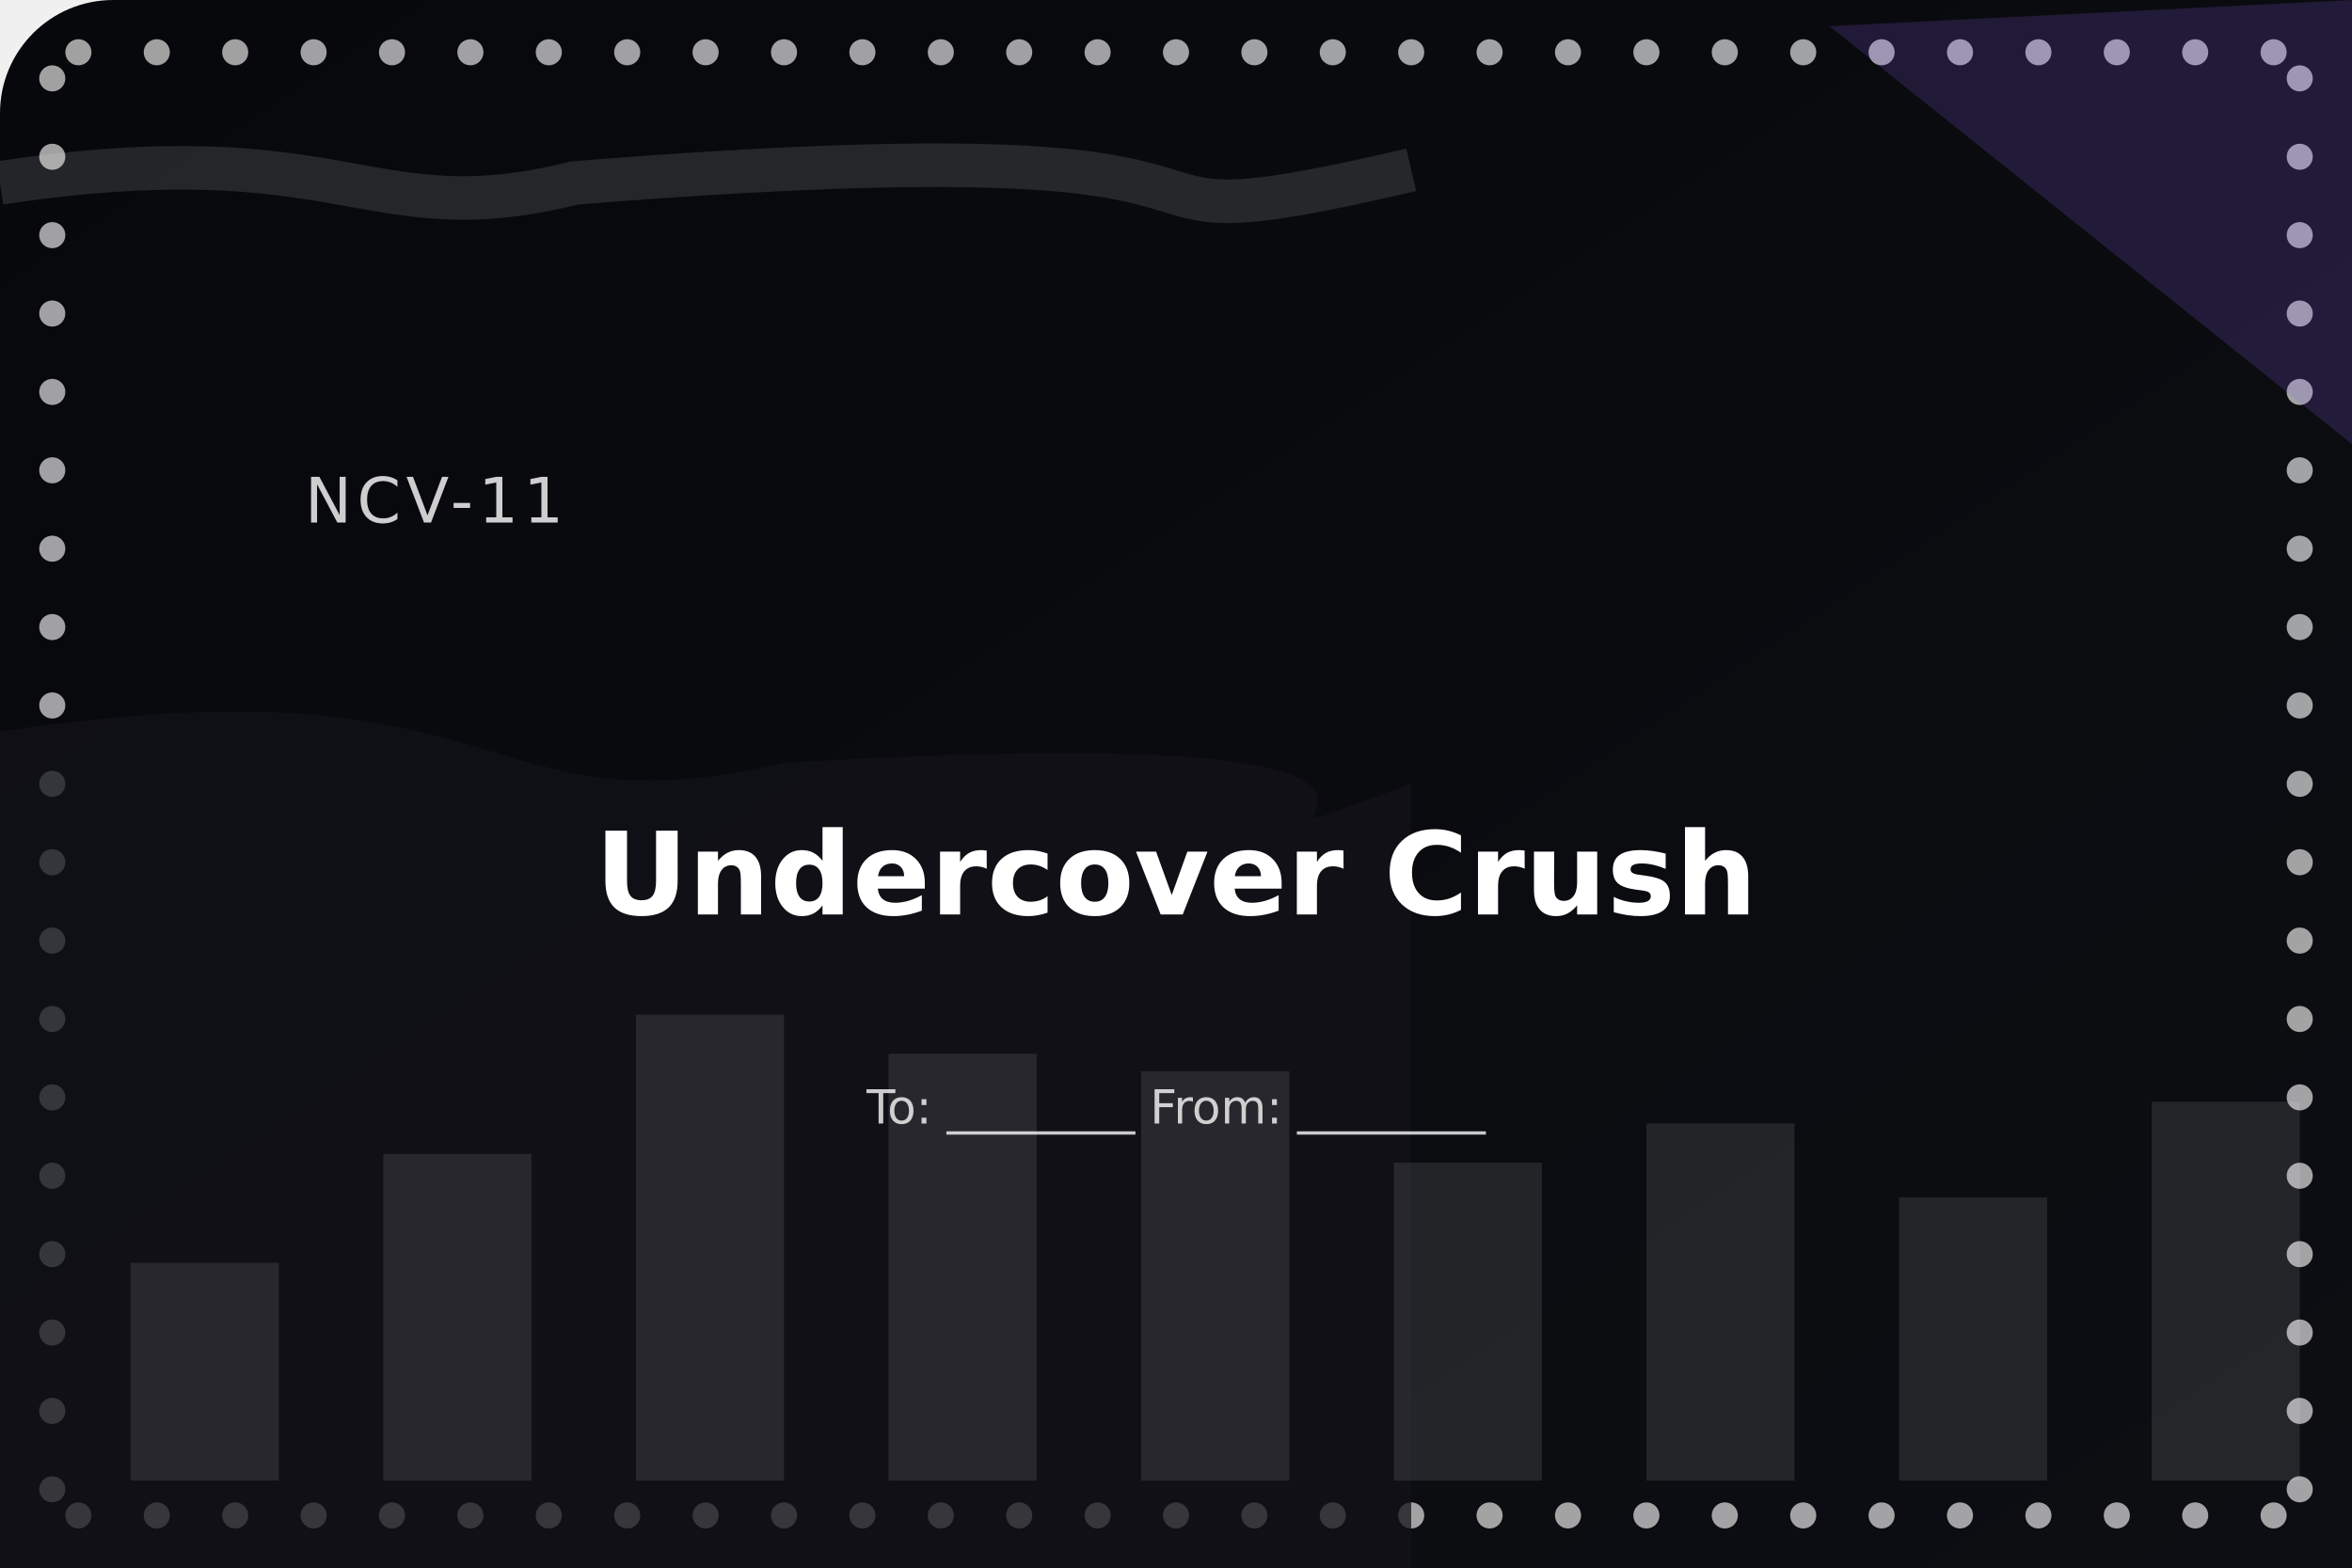
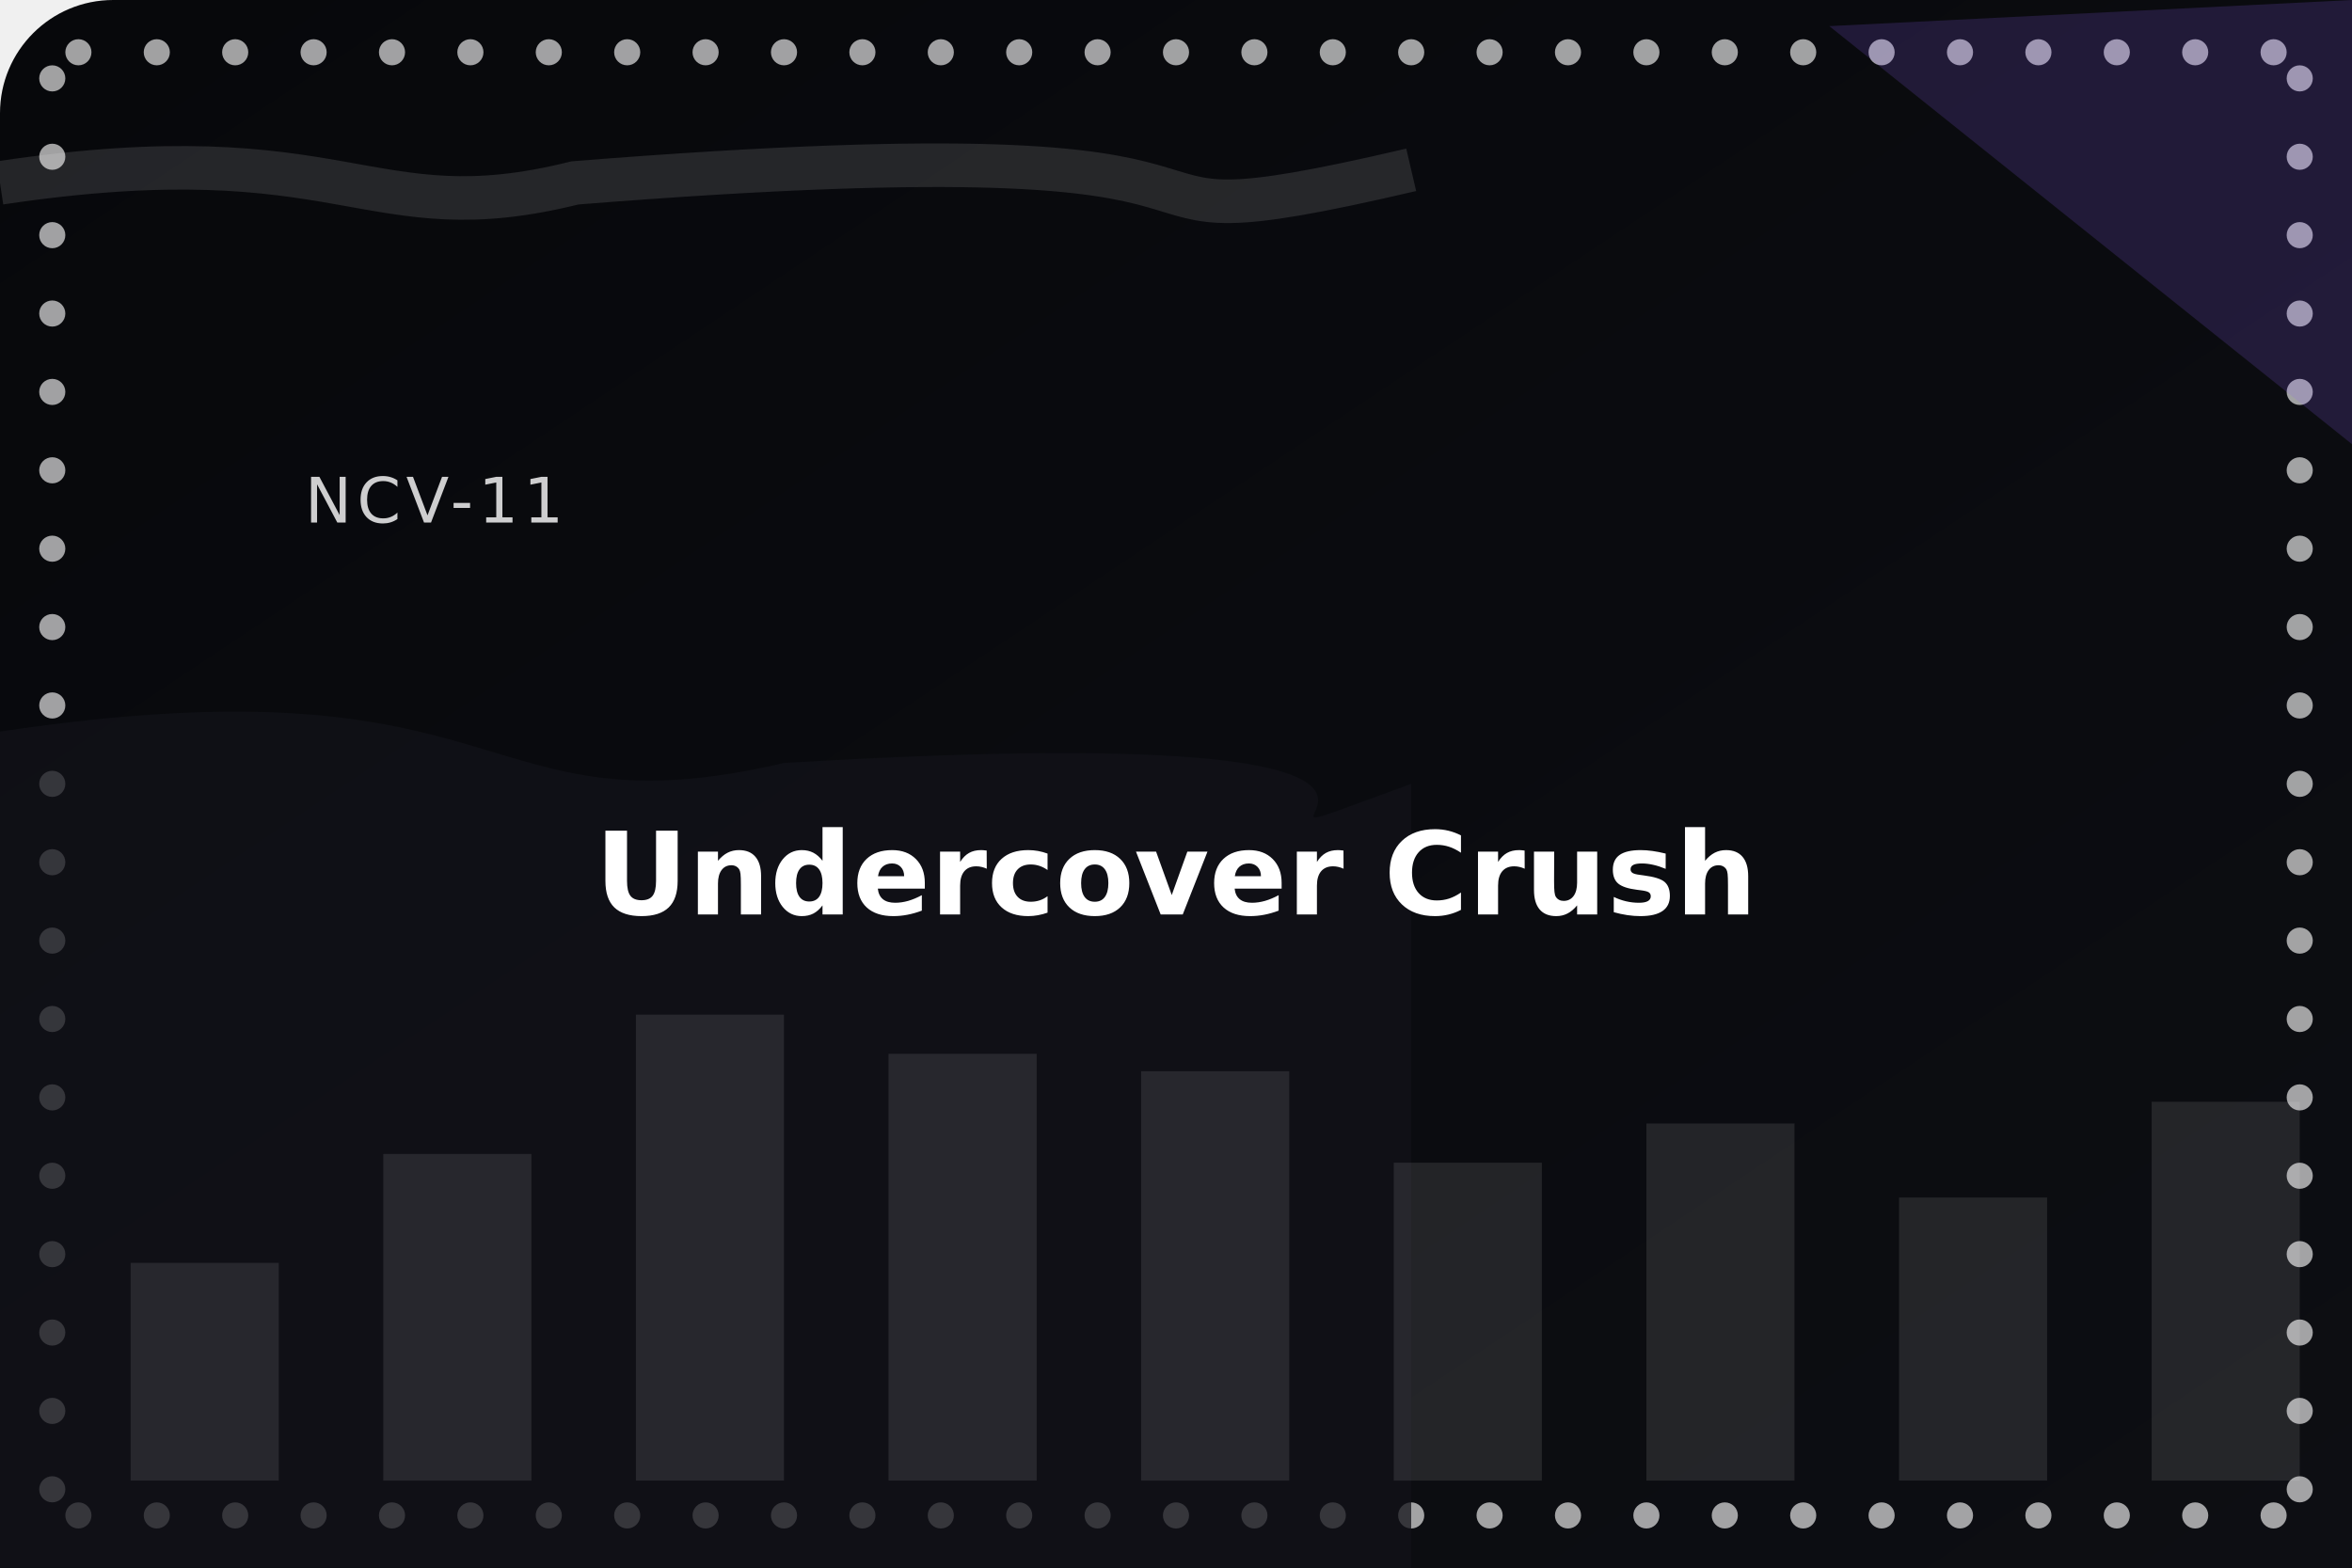
<svg xmlns="http://www.w3.org/2000/svg" width="1500" height="1000" viewBox="0 0 900 600">
  <defs>
    <linearGradient id="bg" x1="0" y1="0" x2="1" y2="1">
      <stop offset="0" stop-color="#07080b" />
      <stop offset="1" stop-color="#111218" />
    </linearGradient>
    <filter id="softShadow" x="-33.33" y="-33.33" width="140%" height="140%">
      <feDropShadow dx="0" dy="13.33" stdDeviation="16.67" flood-color="rgba(0,0,0,0.35)" />
    </filter>
  </defs>
  <rect x="0" y="0" width="1500" height="1000" rx="43.33" fill="url(#bg)" />
  <g opacity="0.95">
    <circle cx="30" cy="20" r="5" fill="rgba(255,255,255,0.65)" />
    <circle cx="30" cy="580" r="5" fill="rgba(255,255,255,0.65)" />
    <circle cx="60" cy="20" r="5" fill="rgba(255,255,255,0.65)" />
    <circle cx="60" cy="580" r="5" fill="rgba(255,255,255,0.65)" />
    <circle cx="90" cy="20" r="5" fill="rgba(255,255,255,0.65)" />
    <circle cx="90" cy="580" r="5" fill="rgba(255,255,255,0.65)" />
    <circle cx="120" cy="20" r="5" fill="rgba(255,255,255,0.65)" />
    <circle cx="120" cy="580" r="5" fill="rgba(255,255,255,0.65)" />
    <circle cx="150" cy="20" r="5" fill="rgba(255,255,255,0.65)" />
    <circle cx="150" cy="580" r="5" fill="rgba(255,255,255,0.65)" />
    <circle cx="180" cy="20" r="5" fill="rgba(255,255,255,0.65)" />
    <circle cx="180" cy="580" r="5" fill="rgba(255,255,255,0.65)" />
    <circle cx="210" cy="20" r="5" fill="rgba(255,255,255,0.65)" />
    <circle cx="210" cy="580" r="5" fill="rgba(255,255,255,0.65)" />
    <circle cx="240" cy="20" r="5" fill="rgba(255,255,255,0.65)" />
    <circle cx="240" cy="580" r="5" fill="rgba(255,255,255,0.65)" />
    <circle cx="270" cy="20" r="5" fill="rgba(255,255,255,0.65)" />
    <circle cx="270" cy="580" r="5" fill="rgba(255,255,255,0.65)" />
    <circle cx="300" cy="20" r="5" fill="rgba(255,255,255,0.65)" />
    <circle cx="300" cy="580" r="5" fill="rgba(255,255,255,0.65)" />
    <circle cx="330" cy="20" r="5" fill="rgba(255,255,255,0.65)" />
    <circle cx="330" cy="580" r="5" fill="rgba(255,255,255,0.65)" />
    <circle cx="360" cy="20" r="5" fill="rgba(255,255,255,0.65)" />
    <circle cx="360" cy="580" r="5" fill="rgba(255,255,255,0.65)" />
    <circle cx="390" cy="20" r="5" fill="rgba(255,255,255,0.65)" />
    <circle cx="390" cy="580" r="5" fill="rgba(255,255,255,0.65)" />
    <circle cx="420" cy="20" r="5" fill="rgba(255,255,255,0.65)" />
    <circle cx="420" cy="580" r="5" fill="rgba(255,255,255,0.65)" />
    <circle cx="450" cy="20" r="5" fill="rgba(255,255,255,0.65)" />
    <circle cx="450" cy="580" r="5" fill="rgba(255,255,255,0.65)" />
    <circle cx="480" cy="20" r="5" fill="rgba(255,255,255,0.65)" />
    <circle cx="480" cy="580" r="5" fill="rgba(255,255,255,0.65)" />
    <circle cx="510" cy="20" r="5" fill="rgba(255,255,255,0.65)" />
    <circle cx="510" cy="580" r="5" fill="rgba(255,255,255,0.65)" />
    <circle cx="540" cy="20" r="5" fill="rgba(255,255,255,0.65)" />
    <circle cx="540" cy="580" r="5" fill="rgba(255,255,255,0.65)" />
    <circle cx="570" cy="20" r="5" fill="rgba(255,255,255,0.65)" />
    <circle cx="570" cy="580" r="5" fill="rgba(255,255,255,0.65)" />
    <circle cx="600" cy="20" r="5" fill="rgba(255,255,255,0.65)" />
    <circle cx="600" cy="580" r="5" fill="rgba(255,255,255,0.65)" />
    <circle cx="630" cy="20" r="5" fill="rgba(255,255,255,0.65)" />
    <circle cx="630" cy="580" r="5" fill="rgba(255,255,255,0.65)" />
    <circle cx="660" cy="20" r="5" fill="rgba(255,255,255,0.65)" />
    <circle cx="660" cy="580" r="5" fill="rgba(255,255,255,0.65)" />
    <circle cx="690" cy="20" r="5" fill="rgba(255,255,255,0.65)" />
    <circle cx="690" cy="580" r="5" fill="rgba(255,255,255,0.65)" />
    <circle cx="720" cy="20" r="5" fill="rgba(255,255,255,0.65)" />
    <circle cx="720" cy="580" r="5" fill="rgba(255,255,255,0.65)" />
    <circle cx="750" cy="20" r="5" fill="rgba(255,255,255,0.65)" />
    <circle cx="750" cy="580" r="5" fill="rgba(255,255,255,0.65)" />
    <circle cx="780" cy="20" r="5" fill="rgba(255,255,255,0.65)" />
    <circle cx="780" cy="580" r="5" fill="rgba(255,255,255,0.65)" />
    <circle cx="810" cy="20" r="5" fill="rgba(255,255,255,0.65)" />
    <circle cx="810" cy="580" r="5" fill="rgba(255,255,255,0.65)" />
    <circle cx="840" cy="20" r="5" fill="rgba(255,255,255,0.65)" />
    <circle cx="840" cy="580" r="5" fill="rgba(255,255,255,0.65)" />
    <circle cx="870" cy="20" r="5" fill="rgba(255,255,255,0.65)" />
    <circle cx="870" cy="580" r="5" fill="rgba(255,255,255,0.65)" />
    <circle cx="20" cy="30" r="5" fill="rgba(255,255,255,0.65)" />
    <circle cx="880" cy="30" r="5" fill="rgba(255,255,255,0.65)" />
    <circle cx="20" cy="60" r="5" fill="rgba(255,255,255,0.65)" />
    <circle cx="880" cy="60" r="5" fill="rgba(255,255,255,0.65)" />
    <circle cx="20" cy="90" r="5" fill="rgba(255,255,255,0.65)" />
    <circle cx="880" cy="90" r="5" fill="rgba(255,255,255,0.65)" />
    <circle cx="20" cy="120" r="5" fill="rgba(255,255,255,0.65)" />
    <circle cx="880" cy="120" r="5" fill="rgba(255,255,255,0.65)" />
    <circle cx="20" cy="150" r="5" fill="rgba(255,255,255,0.65)" />
    <circle cx="880" cy="150" r="5" fill="rgba(255,255,255,0.65)" />
    <circle cx="20" cy="180" r="5" fill="rgba(255,255,255,0.65)" />
    <circle cx="880" cy="180" r="5" fill="rgba(255,255,255,0.65)" />
    <circle cx="20" cy="210" r="5" fill="rgba(255,255,255,0.65)" />
    <circle cx="880" cy="210" r="5" fill="rgba(255,255,255,0.65)" />
    <circle cx="20" cy="240" r="5" fill="rgba(255,255,255,0.65)" />
    <circle cx="880" cy="240" r="5" fill="rgba(255,255,255,0.65)" />
    <circle cx="20" cy="270" r="5" fill="rgba(255,255,255,0.65)" />
    <circle cx="880" cy="270" r="5" fill="rgba(255,255,255,0.65)" />
    <circle cx="20" cy="300" r="5" fill="rgba(255,255,255,0.65)" />
    <circle cx="880" cy="300" r="5" fill="rgba(255,255,255,0.65)" />
    <circle cx="20" cy="330" r="5" fill="rgba(255,255,255,0.65)" />
    <circle cx="880" cy="330" r="5" fill="rgba(255,255,255,0.65)" />
    <circle cx="20" cy="360" r="5" fill="rgba(255,255,255,0.65)" />
    <circle cx="880" cy="360" r="5" fill="rgba(255,255,255,0.65)" />
    <circle cx="20" cy="390" r="5" fill="rgba(255,255,255,0.65)" />
    <circle cx="880" cy="390" r="5" fill="rgba(255,255,255,0.65)" />
    <circle cx="20" cy="420" r="5" fill="rgba(255,255,255,0.65)" />
    <circle cx="880" cy="420" r="5" fill="rgba(255,255,255,0.65)" />
    <circle cx="20" cy="450" r="5" fill="rgba(255,255,255,0.65)" />
    <circle cx="880" cy="450" r="5" fill="rgba(255,255,255,0.65)" />
    <circle cx="20" cy="480" r="5" fill="rgba(255,255,255,0.65)" />
    <circle cx="880" cy="480" r="5" fill="rgba(255,255,255,0.65)" />
    <circle cx="20" cy="510" r="5" fill="rgba(255,255,255,0.65)" />
    <circle cx="880" cy="510" r="5" fill="rgba(255,255,255,0.65)" />
    <circle cx="20" cy="540" r="5" fill="rgba(255,255,255,0.65)" />
    <circle cx="880" cy="540" r="5" fill="rgba(255,255,255,0.65)" />
    <circle cx="20" cy="570" r="5" fill="rgba(255,255,255,0.65)" />
    <circle cx="880" cy="570" r="5" fill="rgba(255,255,255,0.65)" />
  </g>
  <g>
    <path d="M700 10 L900 0 L900 170 Z" fill="#8b5cf6" opacity="0.18" />
    <path d="M0 280 C200 250 180 320 300 292 C633.33 272 430 340 540 300 V600 H0 Z" fill="#111218" opacity="0.75" />
    <rect x="50" y="483.33" width="56.67" height="83.33" fill="rgba(255,255,255,0.10)" />
    <rect x="146.67" y="441.67" width="56.67" height="125" fill="rgba(255,255,255,0.10)" />
    <rect x="243.33" y="388.33" width="56.67" height="178.33" fill="rgba(255,255,255,0.10)" />
    <rect x="340" y="403.33" width="56.67" height="163.33" fill="rgba(255,255,255,0.10)" />
    <rect x="436.67" y="410" width="56.67" height="156.67" fill="rgba(255,255,255,0.10)" />
    <rect x="533.33" y="445" width="56.67" height="121.67" fill="rgba(255,255,255,0.10)" />
    <rect x="630" y="430" width="56.67" height="136.67" fill="rgba(255,255,255,0.10)" />
    <rect x="726.67" y="458.33" width="56.67" height="108.33" fill="rgba(255,255,255,0.10)" />
    <rect x="823.33" y="421.67" width="56.67" height="145" fill="rgba(255,255,255,0.10)" />
    <path d="M0 70 C133.33 50 140 90 220 70 C533.33 45 390 100 540 65" stroke="rgba(255,255,255,0.12)" stroke-width="16.67" fill="none" />
  </g>
  <g filter="url(#softShadow)">
    <rect x="73.33" y="86.67" width="753.33" height="426.67" rx="36.67" fill="rgba(0,0,0,0.22)" stroke="rgba(255,255,255,0.22)" stroke-width="3.33" />
  </g>
  <text x="116.67" y="200" font-family="DejaVu Sans, Arial, sans-serif" font-size="24" fill="rgba(255,255,255,0.80)" letter-spacing="2">NCV-11</text>
  <text x="450" y="350" text-anchor="middle" font-family="DejaVu Sans, Arial, sans-serif" font-size="44" font-weight="700" fill="#ffffff">Undercover Crush</text>
-   <text x="450" y="430" text-anchor="middle" font-family="DejaVu Sans, Arial, sans-serif" font-size="18" fill="rgba(255,255,255,0.78)">To: ________   From: ________</text>
</svg>
